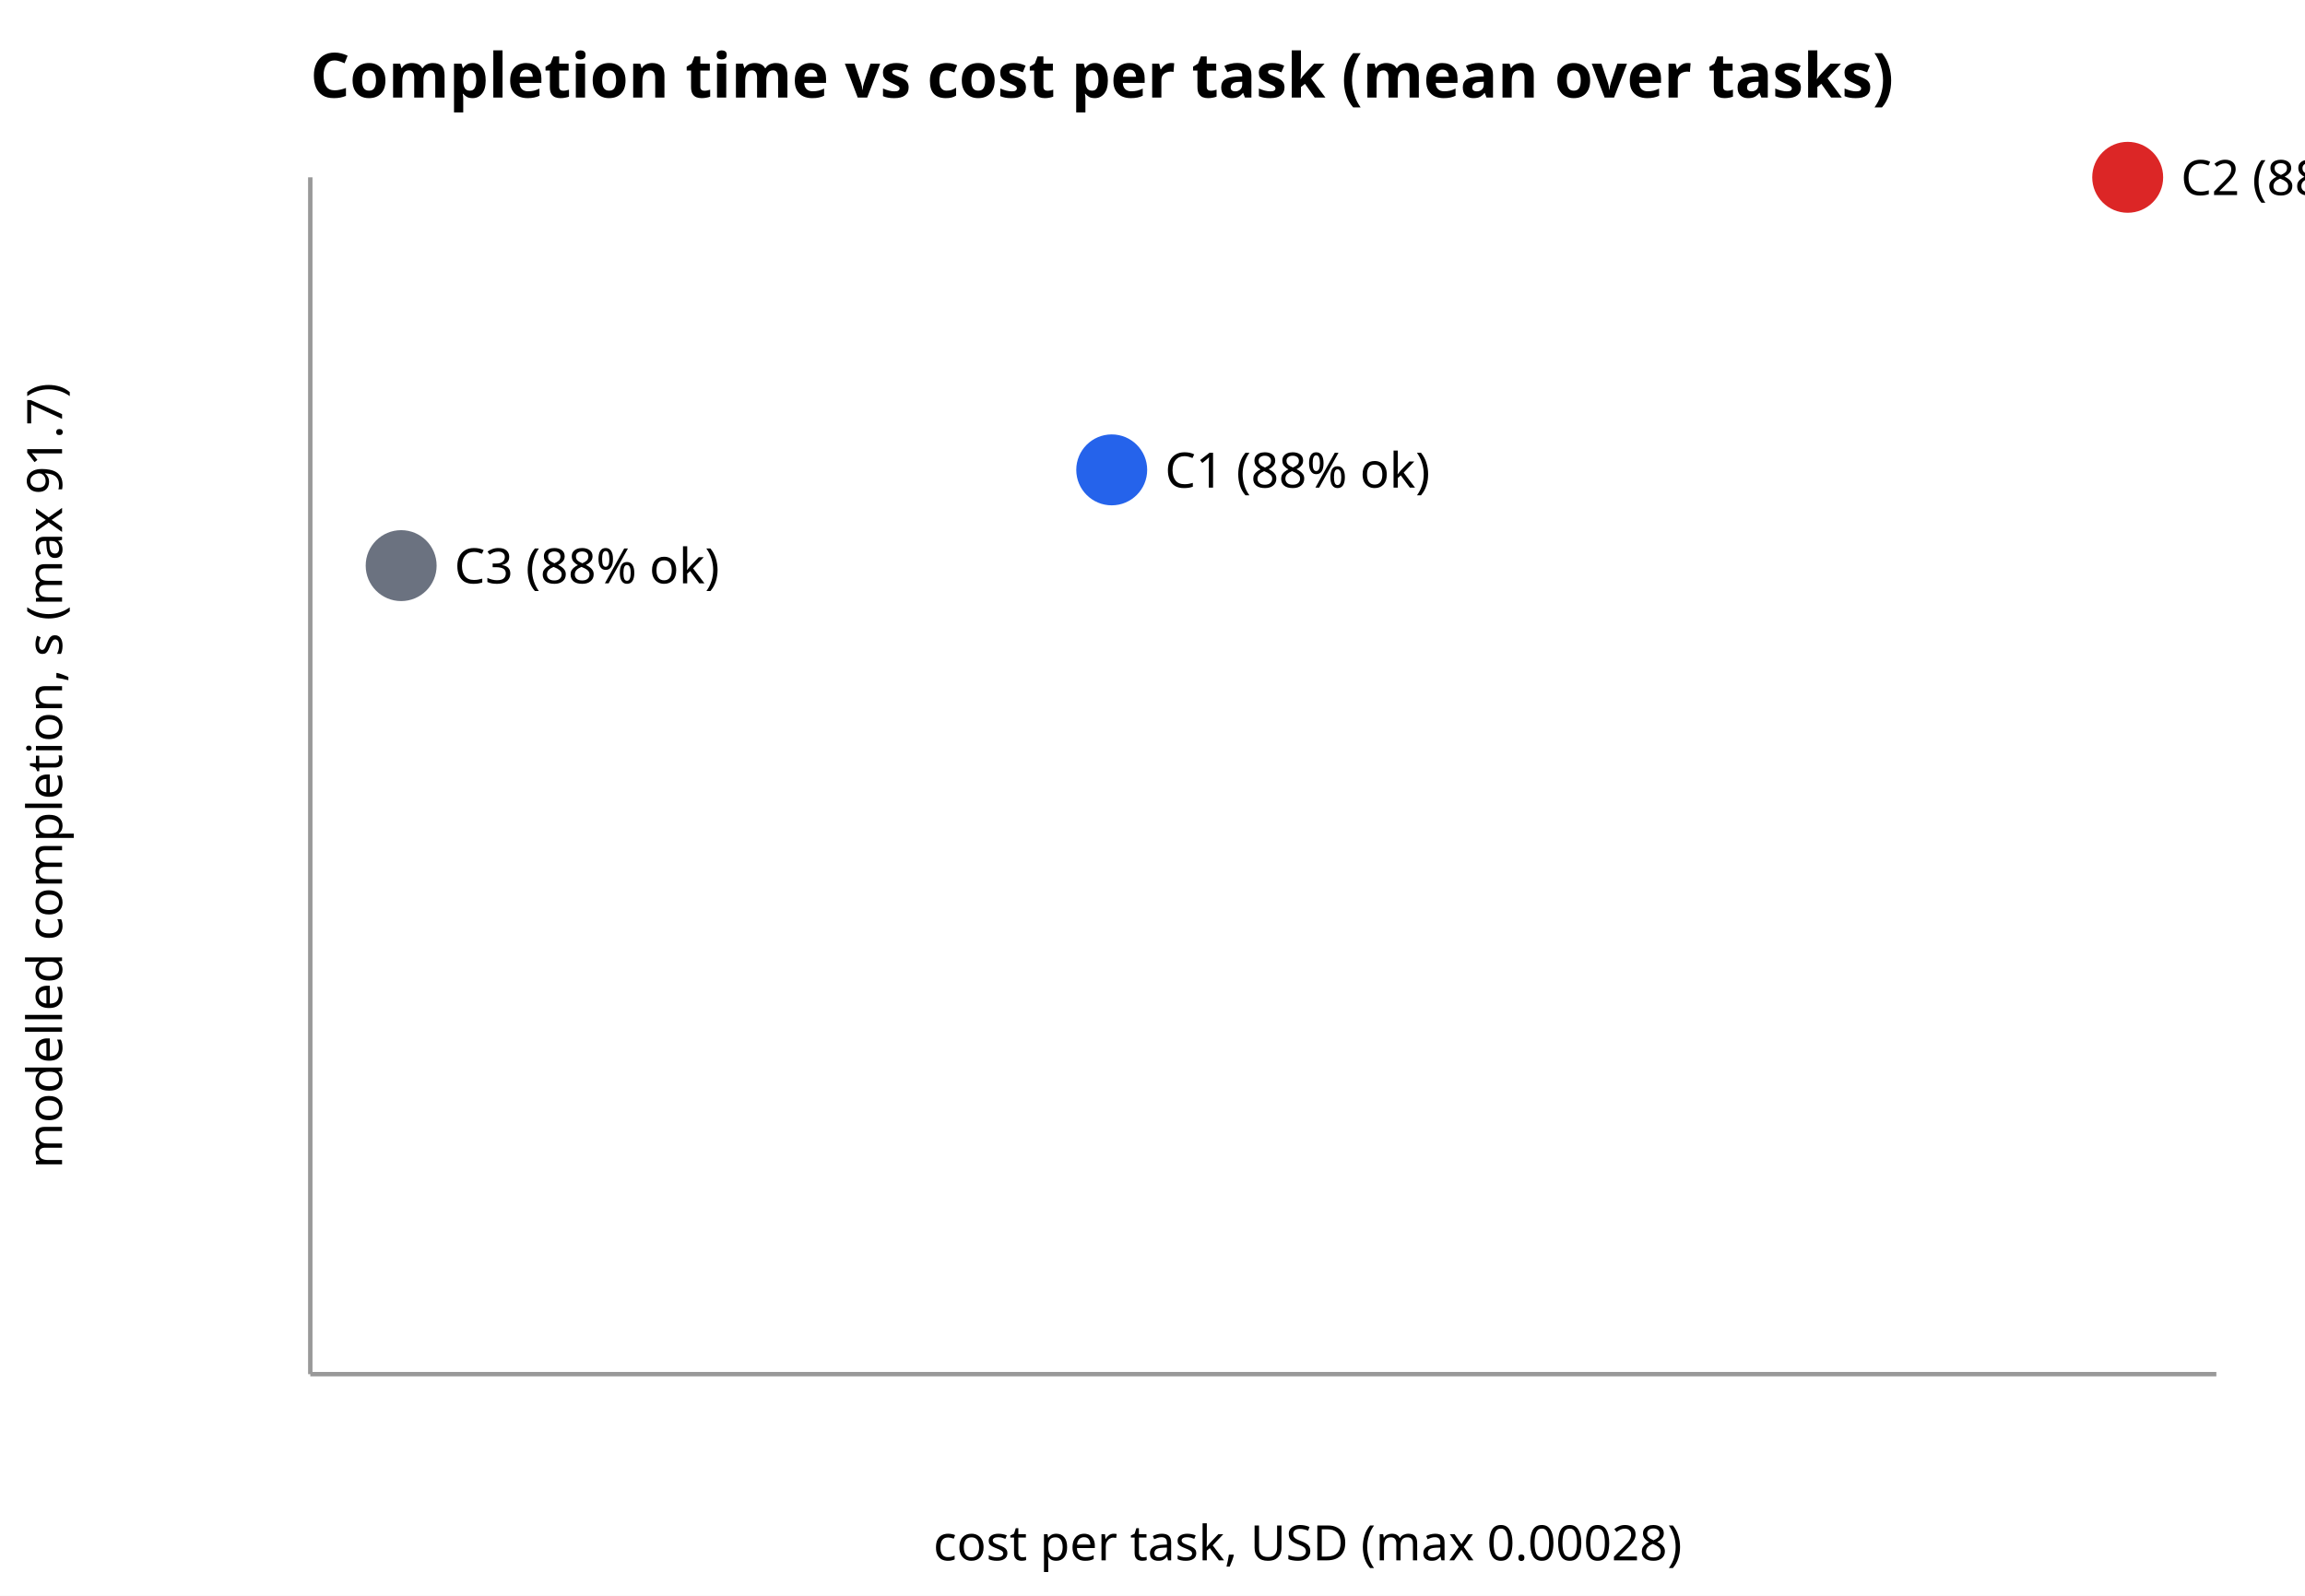
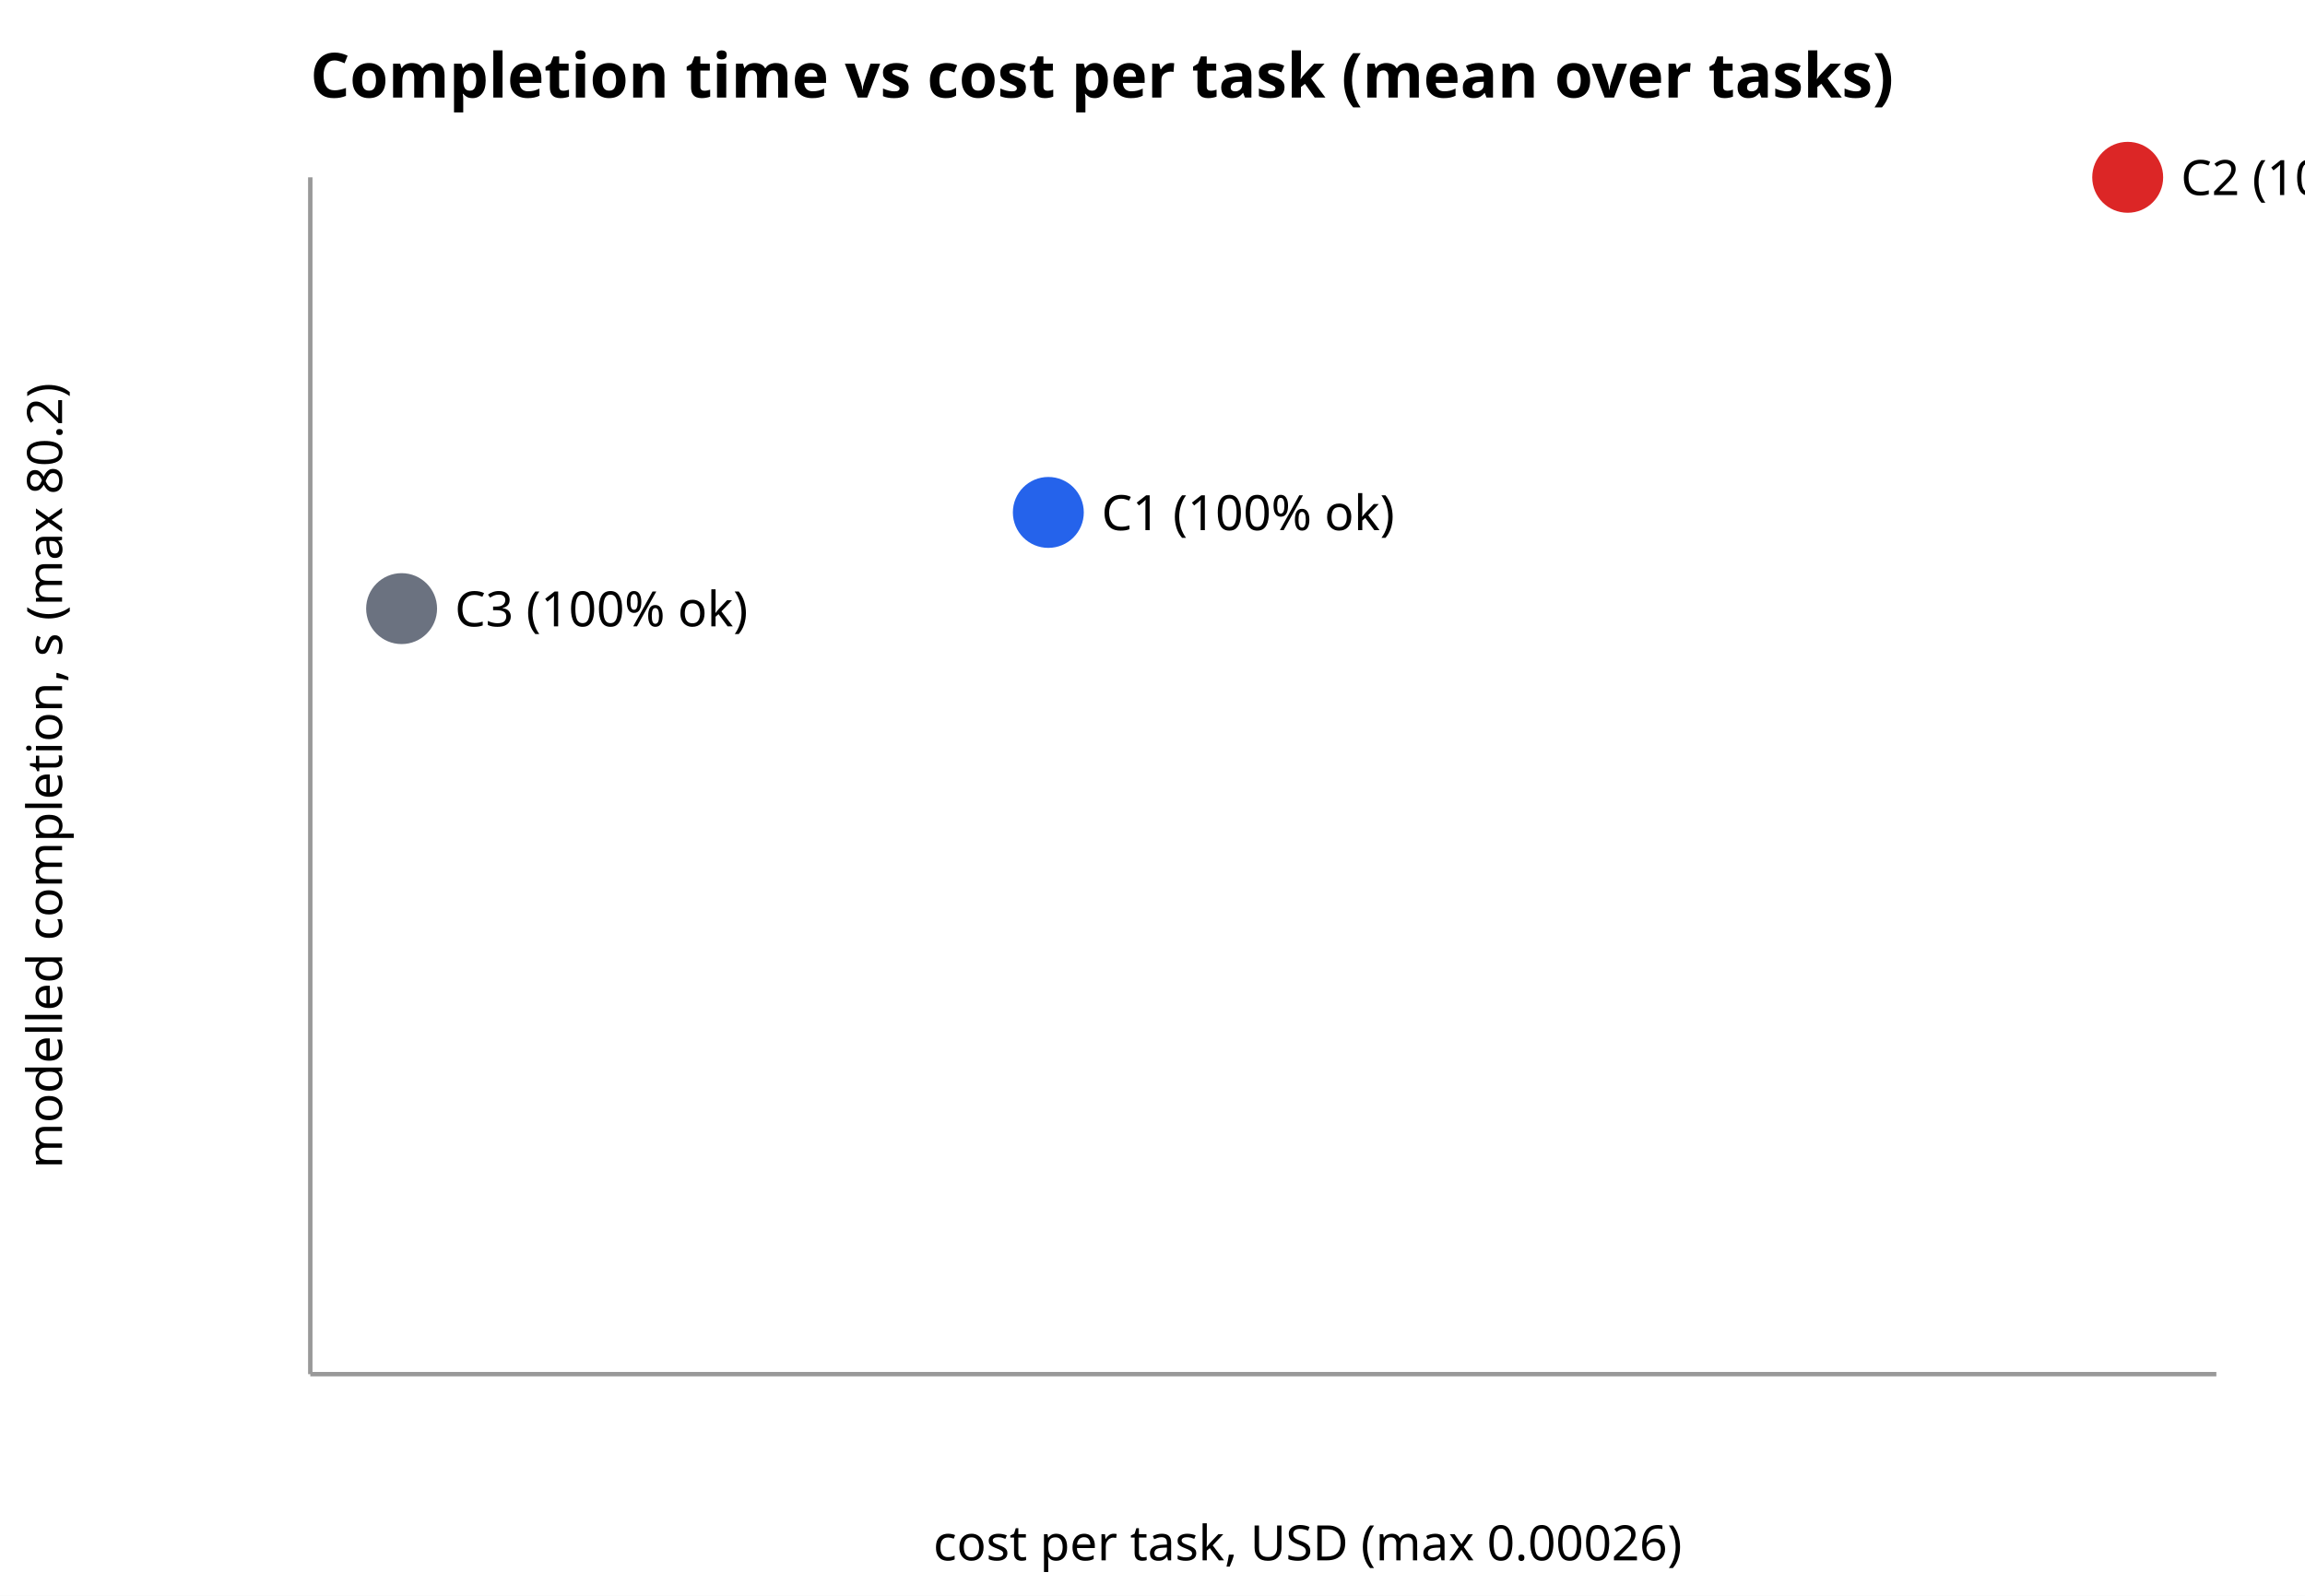
<svg xmlns="http://www.w3.org/2000/svg" viewBox="0 0 520 360" font-family="sans-serif" font-size="11">
  <rect width="520" height="360" fill="white" />
  <text x="70" y="22" font-size="14" font-weight="bold">Completion time vs cost per task (mean over tasks)</text>
  <line x1="70" y1="310" x2="500" y2="310" stroke="#999" />
  <line x1="70" y1="40" x2="70" y2="310" stroke="#999" />
-   <text x="295" y="352" text-anchor="middle">cost per task, USD (max 0.00028)</text>
-   <text x="14" y="175" transform="rotate(-90 14 175)" text-anchor="middle">modelled completion, s (max 91.7)</text>
-   <circle cx="250.8" cy="106.0" r="8" fill="#2563eb" />
-   <text x="262.8" y="110.0">C1 (88% ok)</text>
+   <text x="295" y="352" text-anchor="middle">cost per task, USD (max 0.00026)</text>
+   <text x="14" y="175" transform="rotate(-90 14 175)" text-anchor="middle">modelled completion, s (max 80.2)</text>
+   <circle cx="236.5" cy="115.6" r="8" fill="#2563eb" />
+   <text x="248.5" y="119.6">C1 (100% ok)</text>
  <circle cx="480.0" cy="40.0" r="8" fill="#dc2626" />
-   <text x="492.0" y="44.0">C2 (88% ok)</text>
-   <circle cx="90.5" cy="127.6" r="8" fill="#6b7280" />
-   <text x="102.5" y="131.6">C3 (88% ok)</text>
+   <text x="492.0" y="44.0">C2 (100% ok)</text>
+   <circle cx="90.6" cy="137.3" r="8" fill="#6b7280" />
+   <text x="102.6" y="141.3">C3 (100% ok)</text>
</svg>
